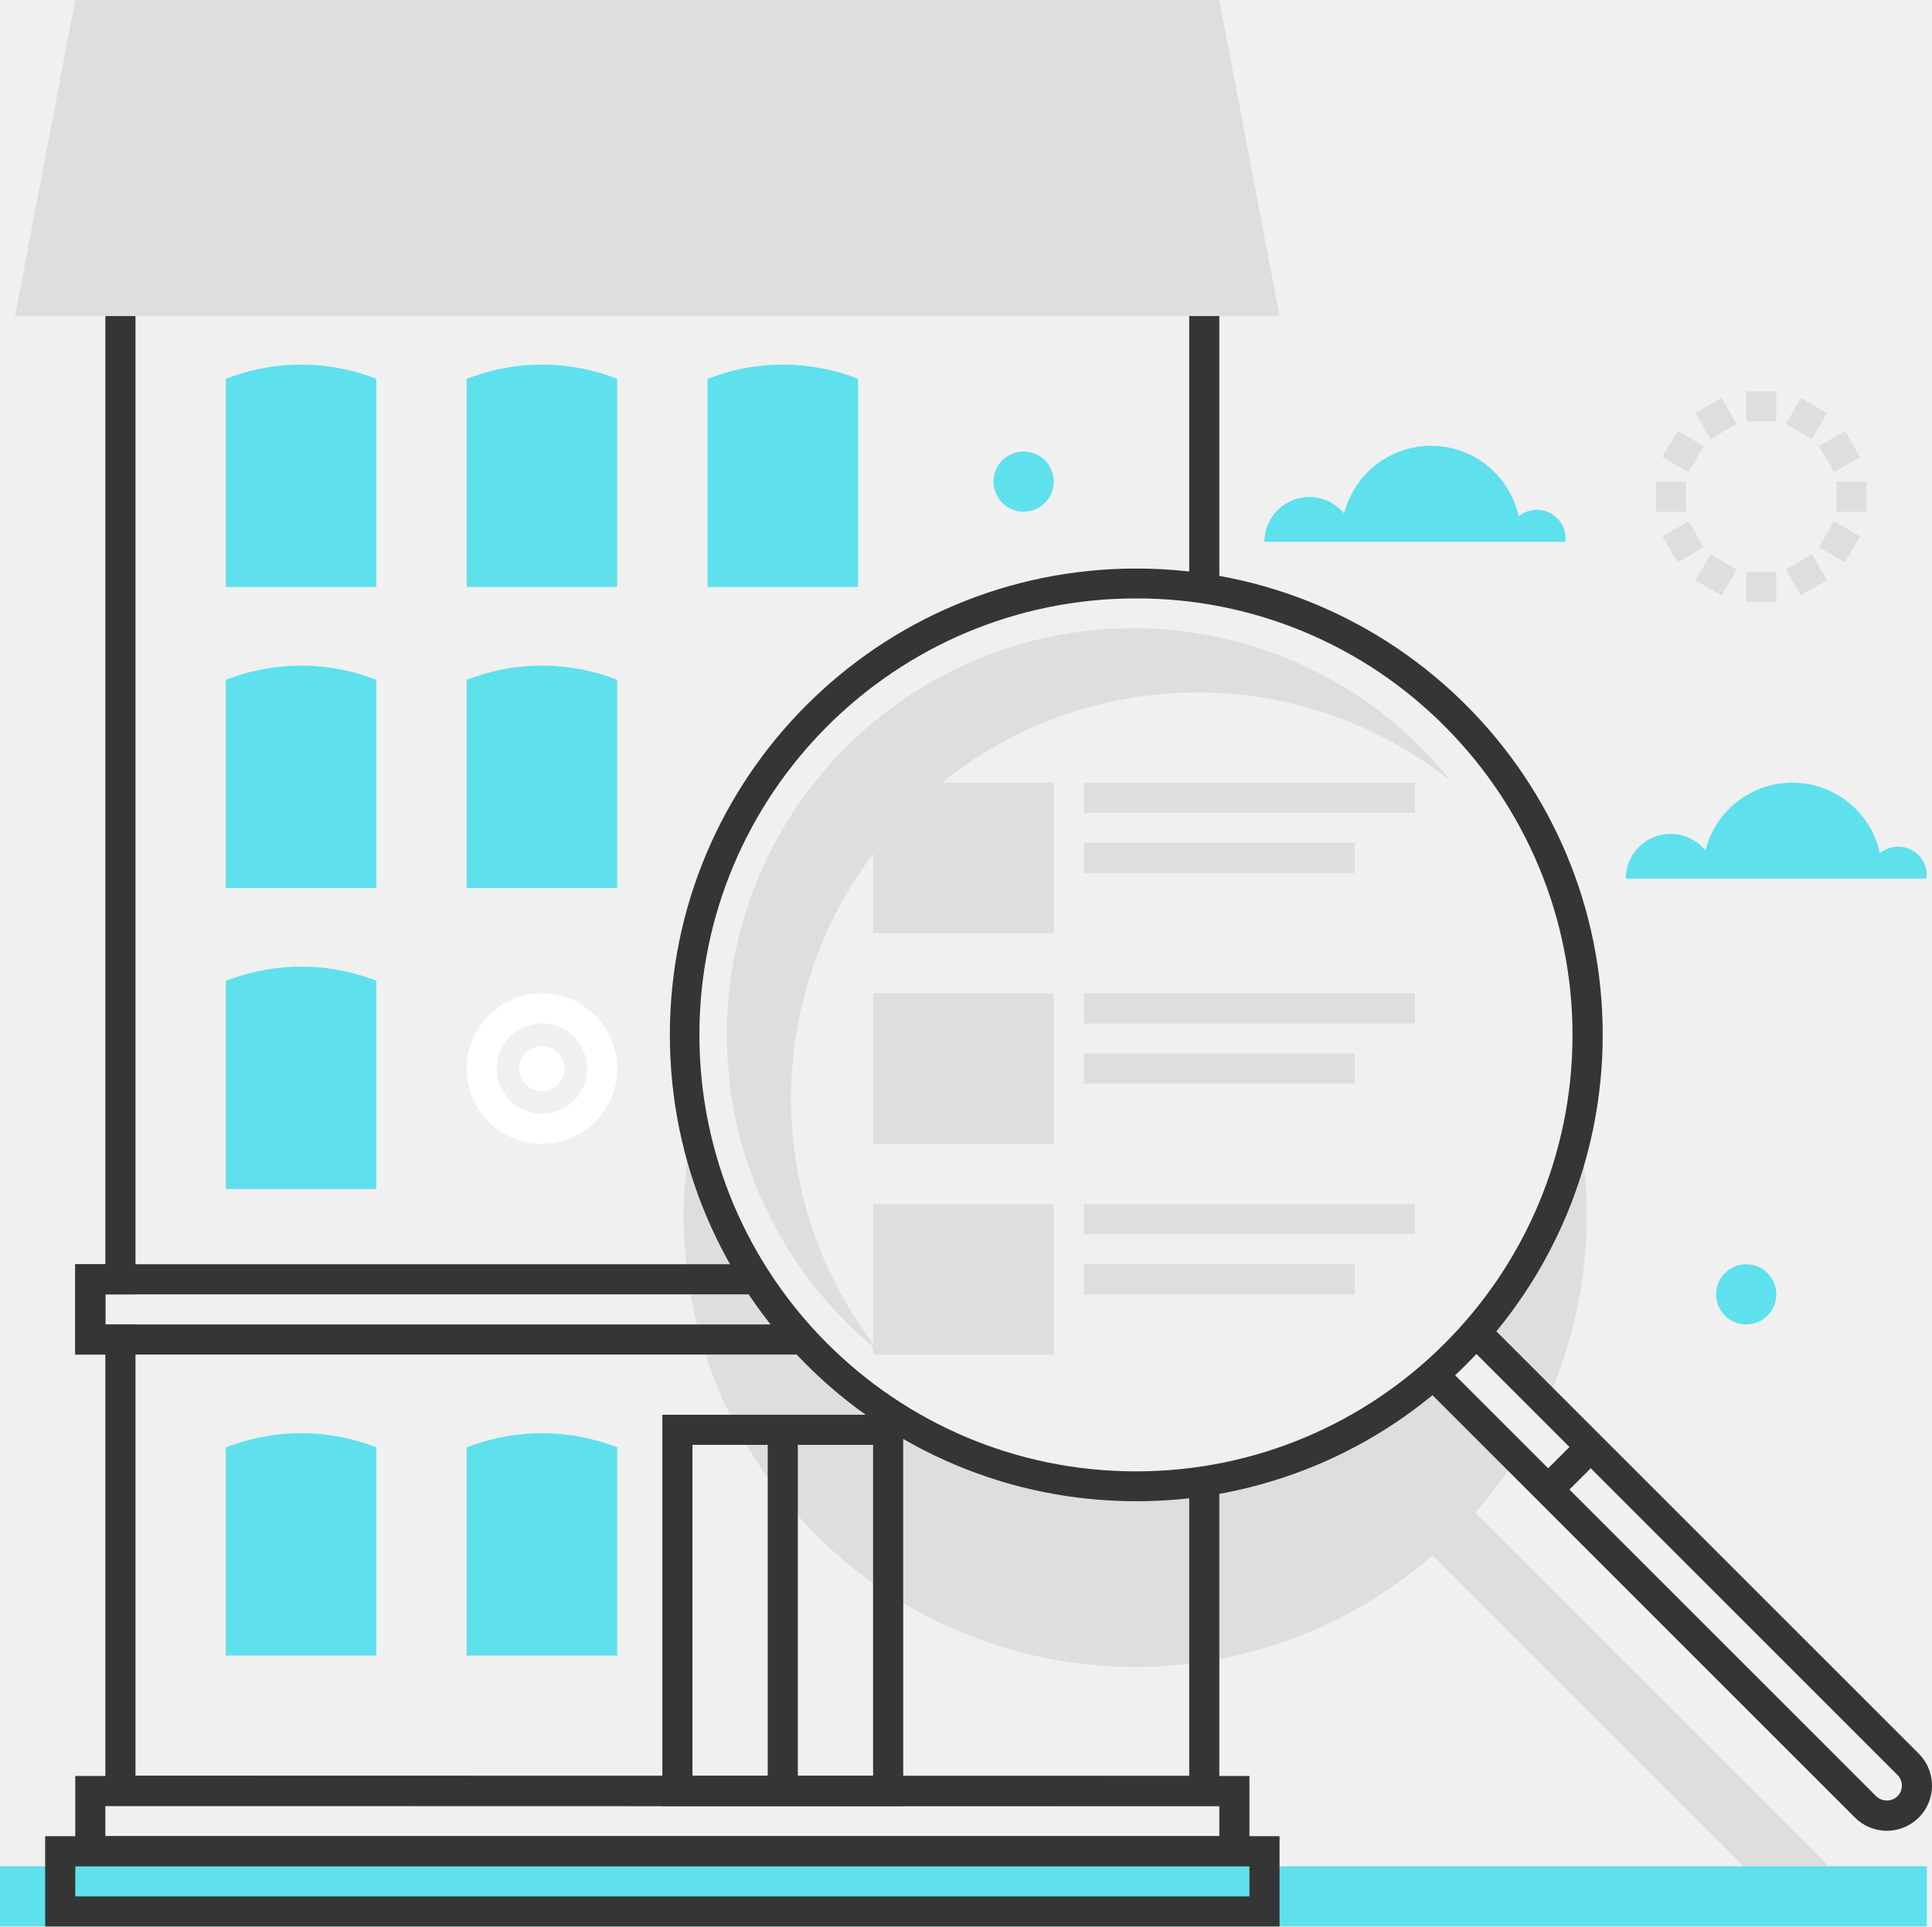
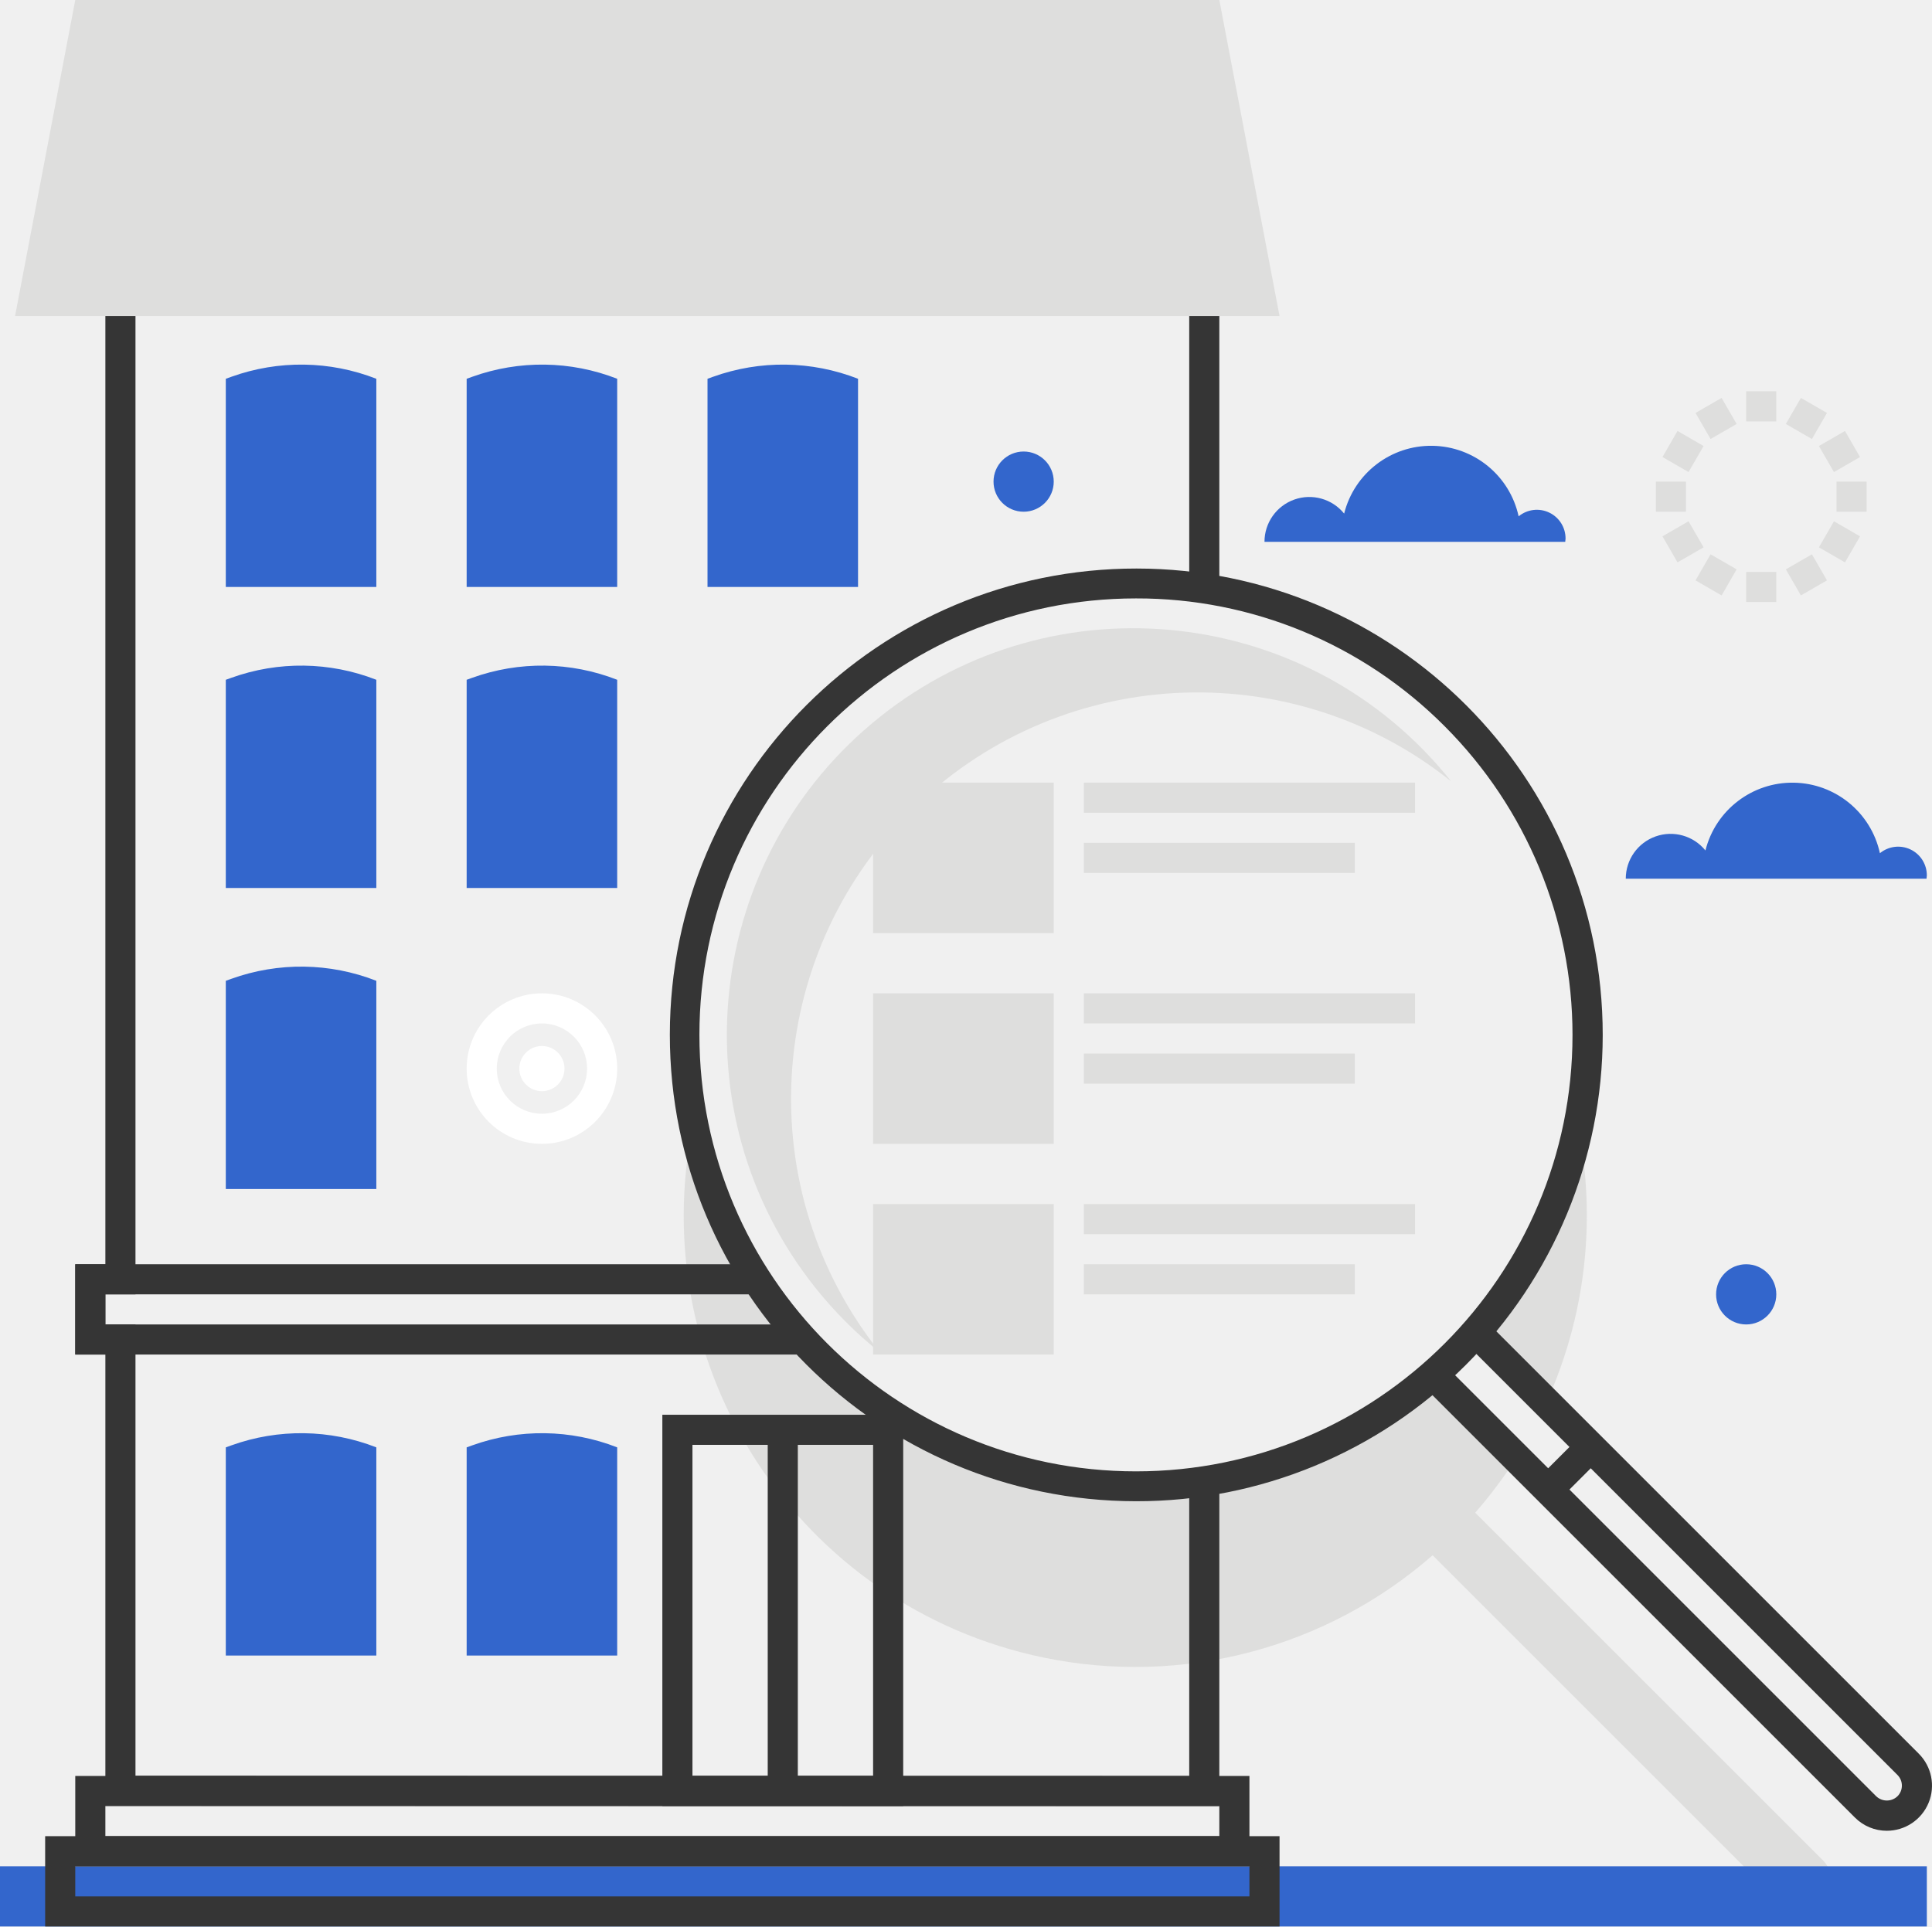
<svg xmlns="http://www.w3.org/2000/svg" viewBox="0 0 128.343 128" xml:space="preserve" enable-background="new 0 0 128.343 128">
  <path d="m121.113 123.622-23.115-23.115a29.97 29.97 0 0 0 2.734-3.65l-5.522-5.521c-12.466 10.908-31.415 9.646-42.324-2.82a29.993 29.993 0 0 1-6.835-13.847c-3.367 16.219 7.052 32.096 23.27 35.463a29.993 29.993 0 0 0 25.849-6.796l23.115 23.115a2 2 0 0 0 2.828-2.828z" fill="#dededd" class="fill-dededd" />
-   <path d="M72 128H0v-4h128v4H72" fill="#5fe0ed" class="fill-5fe0ed" />
+   <path d="M72 128H0v-4h128v4H72" fill="#3366cc" class="fill-5fe0ed" />
  <path d="M51 95h2v24h-2z" fill="#353535" class="fill-353535" />
  <path d="M83 124H5v-6h78v6zm-76-2h74v-2H7v2z" fill="#353535" class="fill-353535" />
  <path d="M85 128H3v-6h82v6zm-80-2h78v-2H5v2z" fill="#353535" class="fill-353535" />
-   <path d="M25 25.167a13.7 13.7 0 0 0-9.633-.132l-.367.132V39h10V25.167zM41 25.167a13.7 13.7 0 0 0-9.633-.132l-.367.132V39h10V25.167zM57 25.167a13.7 13.7 0 0 0-9.633-.132l-.367.132V39h10V25.167zM25 45.167a13.7 13.7 0 0 0-9.633-.132l-.367.132V59h10V45.167zM41 45.167a13.7 13.7 0 0 0-9.633-.132l-.367.132V59h10V45.167zM25 65.167a13.7 13.7 0 0 0-9.633-.132l-.367.132V79h10V65.167z" fill="#5fe0ed" class="fill-5fe0ed" />
+   <path d="M25 25.167a13.7 13.7 0 0 0-9.633-.132l-.367.132V39h10V25.167zM41 25.167a13.7 13.7 0 0 0-9.633-.132l-.367.132V39h10V25.167zM57 25.167a13.7 13.7 0 0 0-9.633-.132l-.367.132V39h10V25.167zM25 45.167a13.7 13.7 0 0 0-9.633-.132l-.367.132V59h10V45.167zM41 45.167a13.7 13.7 0 0 0-9.633-.132l-.367.132V59h10V45.167zM25 65.167a13.7 13.7 0 0 0-9.633-.132l-.367.132V79h10V65.167z" fill="#3366cc" class="fill-5fe0ed" />
  <path d="M79 20.015h2V39h-2zM81 120l-74-.018V90H5v-6h2V20.015h2V86H7v2h2v29.983L79 118V98h2z" fill="#353535" class="fill-353535" />
  <path d="M53 90H5v-6h45v2H7v2h46z" fill="#353535" class="fill-353535" />
-   <path d="M25 96.167a13.7 13.7 0 0 0-9.633-.132l-.367.132V110h10V96.167zM41 96.167a13.7 13.7 0 0 0-9.633-.132l-.367.132V110h10V96.167z" fill="#5fe0ed" class="fill-5fe0ed" />
+   <path d="M25 96.167a13.7 13.7 0 0 0-9.633-.132l-.367.132V110h10V96.167zM41 96.167a13.7 13.7 0 0 0-9.633-.132l-.367.132V110h10V96.167z" fill="#3366cc" class="fill-5fe0ed" />
  <path d="M60 120H44V94h16v26zm-14-2h12V96H46v22z" fill="#353535" class="fill-353535" />
  <path d="M81 0H5L1 21h84z" fill="#dededd" class="fill-ff5a5a" />
  <path d="M102.723 93.193a30.083 30.083 0 0 0 2.107-18.333 29.84 29.84 0 0 1-6.792 13.647l4.685 4.686z" fill="#dededd" class="fill-dededd" />
  <path d="M125.343 121.641a2.98 2.98 0 0 1-2.121-.879l-29.11-29.11 1.413-1.415 29.111 29.111a1.023 1.023 0 0 0 1.414 0c.39-.39.39-1.023 0-1.414L96.94 88.823l1.414-1.414 29.11 29.11a3 3 0 0 1-2.12 5.122z" fill="#353535" class="fill-353535" />
  <path d="M60.456 53.913c9.723-9.72 25.198-10.583 35.941-2.002-9.296-11.66-26.284-13.575-37.943-4.279s-13.575 26.284-4.279 37.943a27 27 0 0 0 4.279 4.28c-8.58-10.744-7.719-26.219 2.002-35.942z" fill="#dededd" class="fill-dededd" />
  <path transform="rotate(-45 104.258 97.555)" d="M102.258 96.556h4v2h-4z" fill="#353535" class="fill-353535" />
  <path d="M75.463 99.746C58.35 99.735 44.487 85.853 44.498 68.74c.011-17.112 13.893-30.976 31.006-30.965 17.112.012 30.976 13.893 30.965 31.006a30.985 30.985 0 0 1-9.086 21.9 30.904 30.904 0 0 1-21.92 9.065zm0-59.986c-16.017 0-29.001 12.984-29.001 29s12.983 29.001 29 29.001 29-12.984 29-29a29 29 0 0 0-8.493-20.507 28.809 28.809 0 0 0-20.507-8.494z" fill="#353535" class="fill-353535" />
  <g>
    <path d="M58 66h12v10H58zM72 66h22v2H72zM72 70h18v2H72z" fill="#dededd" class="fill-dededd" />
  </g>
  <g>
    <path d="M58 80h12v10H58zM72 80h22v2H72zM72 84h18v2H72z" fill="#dededd" class="fill-dededd" />
  </g>
  <g>
    <path d="M58 52h12v10H58zM72 52h22v2H72zM72 56h18v2H72z" fill="#dededd" class="fill-dededd" />
  </g>
-   <circle cx="116" cy="86" r="2" fill="#5fe0ed" class="fill-5fe0ed" />
+   <circle cx="116" cy="86" r="2" fill="#3366cc" class="fill-5fe0ed" />
  <g>
    <path transform="rotate(-30.002 113.999 27.804)" d="M113 26.804h2v2h-2z" fill="#dededd" class="fill-dededd" />
    <path transform="rotate(-30.002 119.999 38.196)" d="M119 37.196h2v2h-2z" fill="#dededd" class="fill-dededd" />
    <path transform="rotate(-59.998 111.804 30)" d="M110.804 29h2v2h-2z" fill="#dededd" class="fill-dededd" />
    <path transform="rotate(-59.998 122.197 36)" d="M121.196 35h2v2h-2z" fill="#dededd" class="fill-dededd" />
    <path d="M110 32h2v2h-2zM122 32h2v2h-2z" fill="#dededd" class="fill-dededd" />
    <path transform="rotate(-29.995 111.804 36)" d="M110.804 35h2v2h-2z" fill="#dededd" class="fill-dededd" />
    <path transform="rotate(-29.995 122.196 30)" d="M121.196 29h2v2h-2z" fill="#dededd" class="fill-dededd" />
    <path transform="rotate(-60.005 114 38.196)" d="M113 37.196h2v2h-2z" fill="#dededd" class="fill-dededd" />
    <path transform="rotate(-60.005 120 27.804)" d="M119 26.804h2v2h-2z" fill="#dededd" class="fill-dededd" />
    <path d="M116 38h2v2h-2zM116 26h2v2h-2z" fill="#dededd" class="fill-dededd" />
  </g>
  <g>
    <circle cx="36" cy="71" r="1.5" fill="#ffffff" class="fill-fede31" />
    <path d="M36 76a5 5 0 1 1 0-10 5 5 0 0 1 0 10zm0-8a3 3 0 1 0 0 6 3 3 0 0 0 0-6z" fill="#ffffff" class="fill-fede31" />
  </g>
-   <path d="M128 58.17a1.905 1.905 0 0 0-3.117-1.48 5.953 5.953 0 0 0-11.591-.183A2.978 2.978 0 0 0 108 58.383h19.979c.01-.07.018-.142.021-.213zM104 35.787a1.905 1.905 0 0 0-3.117-1.48 5.953 5.953 0 0 0-11.591-.183A2.978 2.978 0 0 0 84 36h19.979c.01-.07.018-.141.021-.213z" fill="#5fe0ed" class="fill-5fe0ed" />
-   <circle cx="68" cy="32" r="2" fill="#5fe0ed" class="fill-5fe0ed" />
+   <path d="M128 58.17a1.905 1.905 0 0 0-3.117-1.48 5.953 5.953 0 0 0-11.591-.183A2.978 2.978 0 0 0 108 58.383h19.979c.01-.07.018-.142.021-.213zM104 35.787a1.905 1.905 0 0 0-3.117-1.48 5.953 5.953 0 0 0-11.591-.183A2.978 2.978 0 0 0 84 36h19.979c.01-.07.018-.141.021-.213z" fill="#3366cc" class="fill-5fe0ed" />
+   <circle cx="68" cy="32" r="2" fill="#3366cc" class="fill-5fe0ed" />
</svg>
